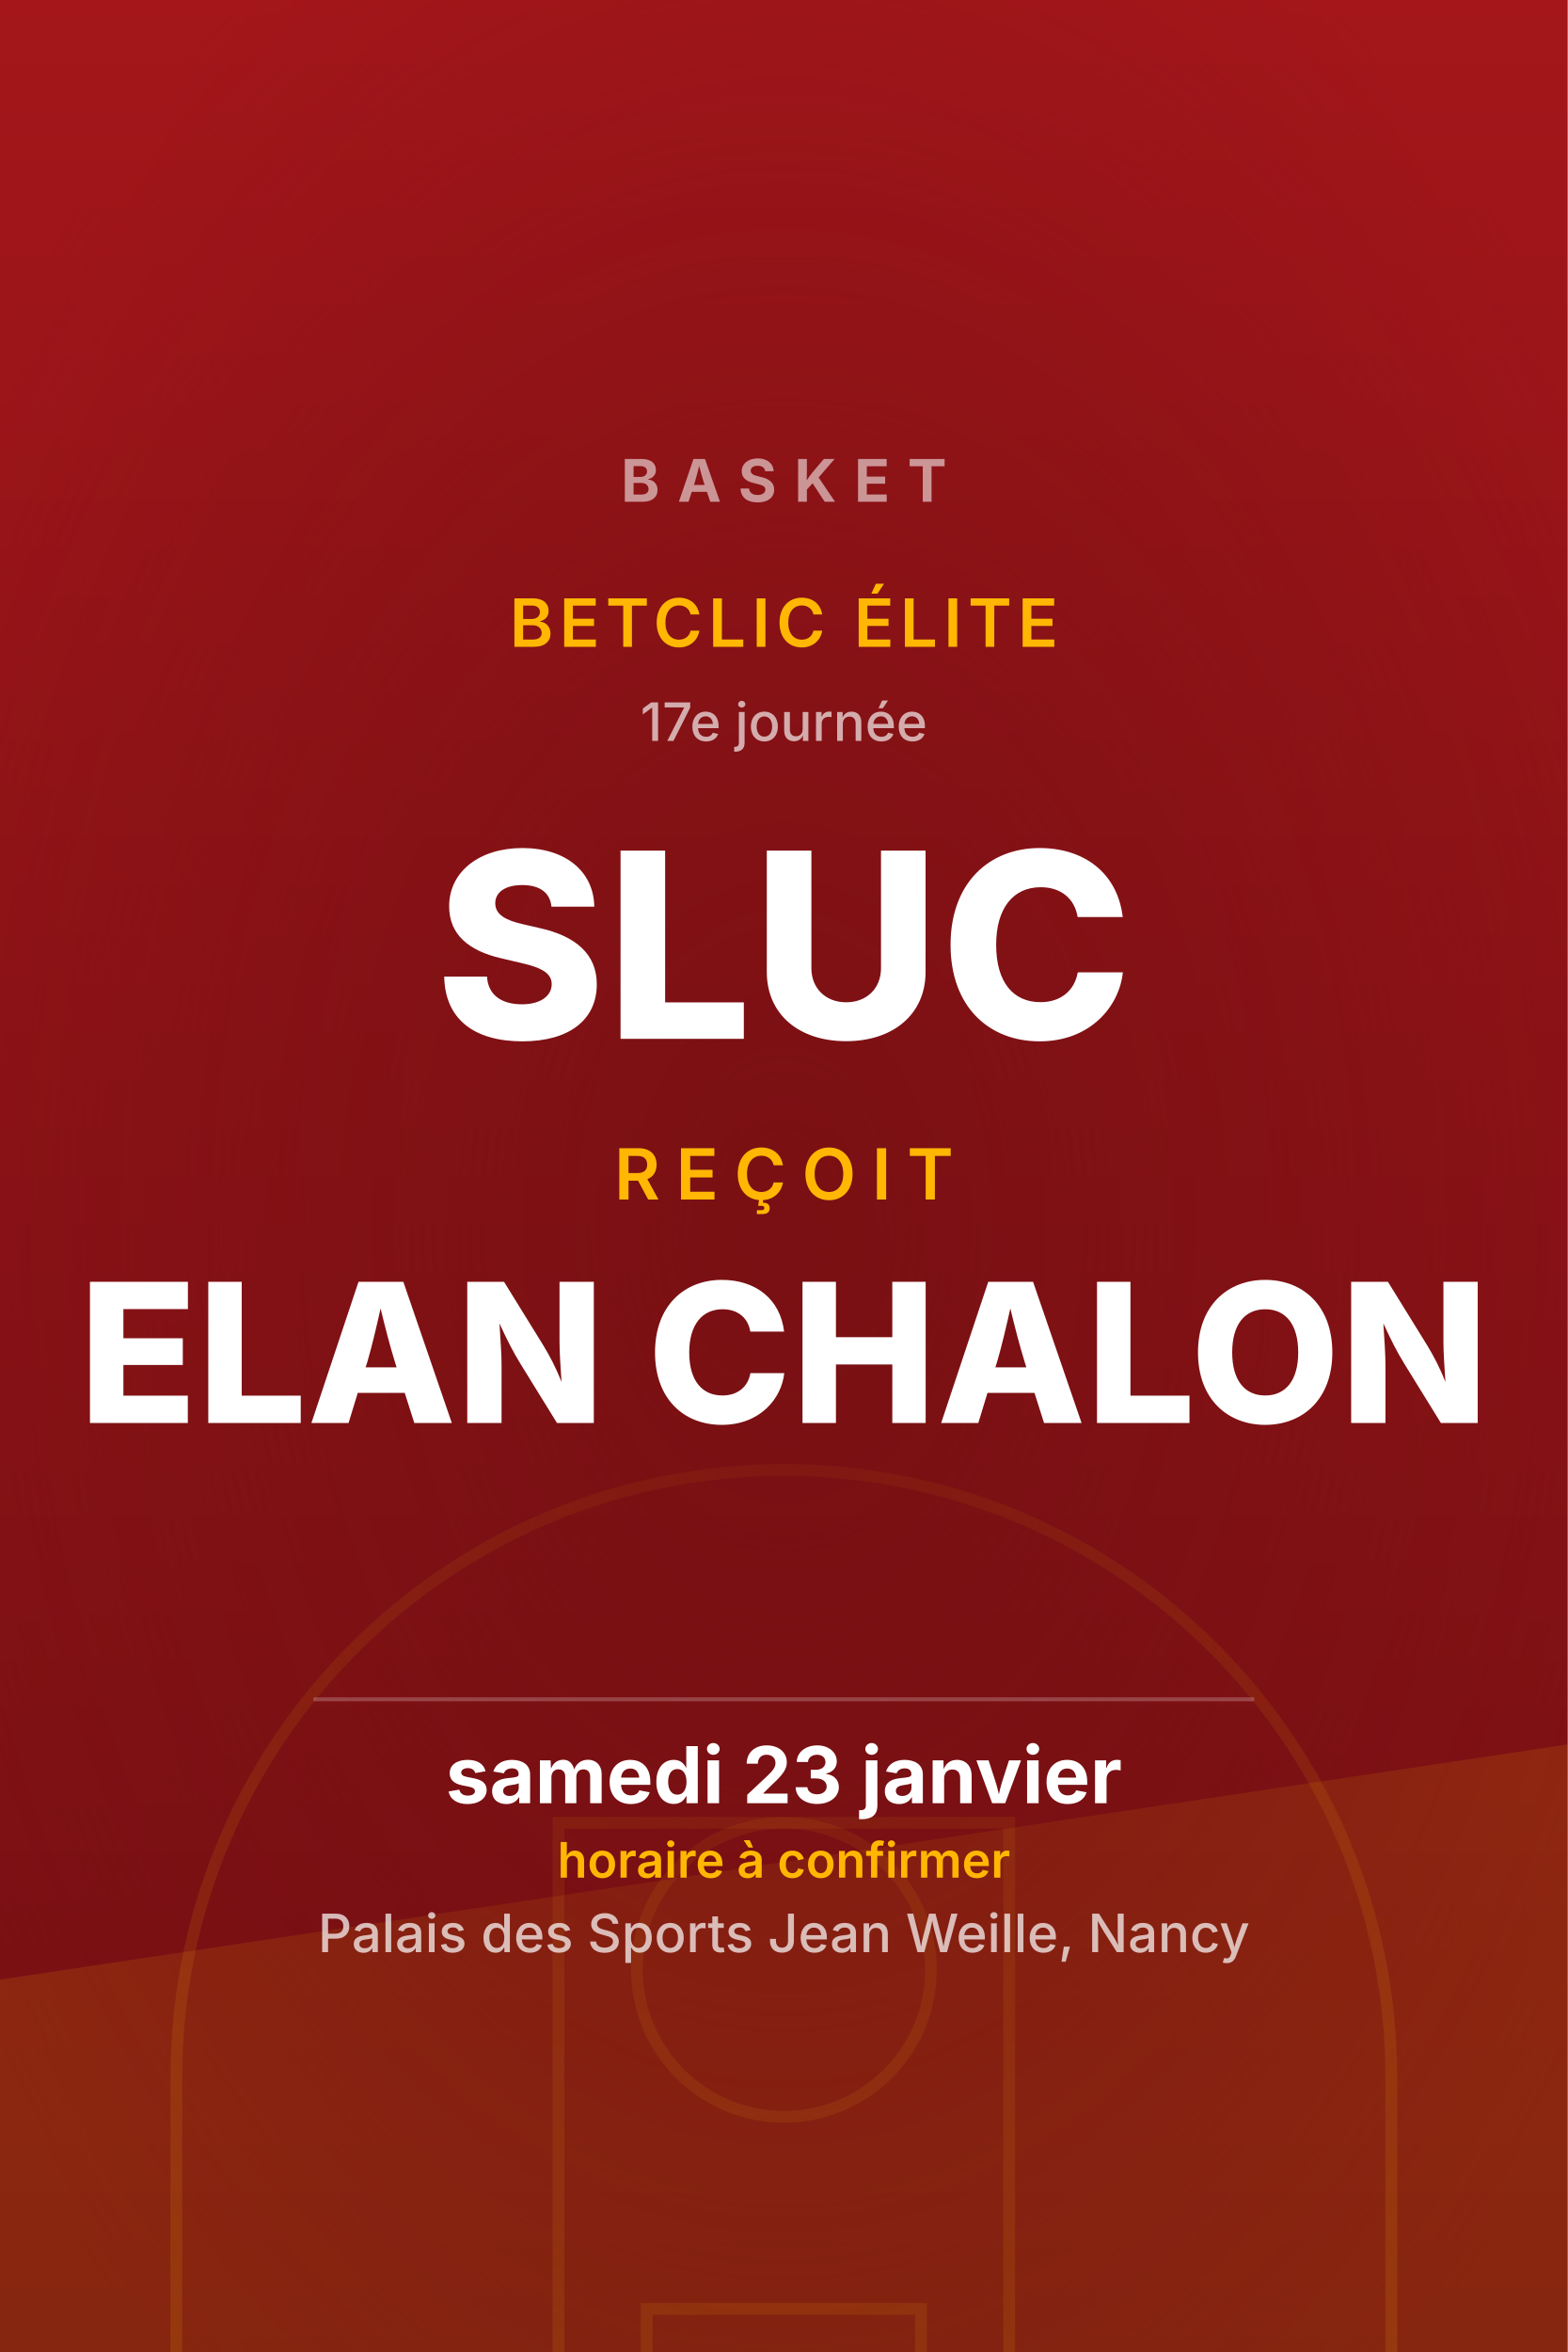
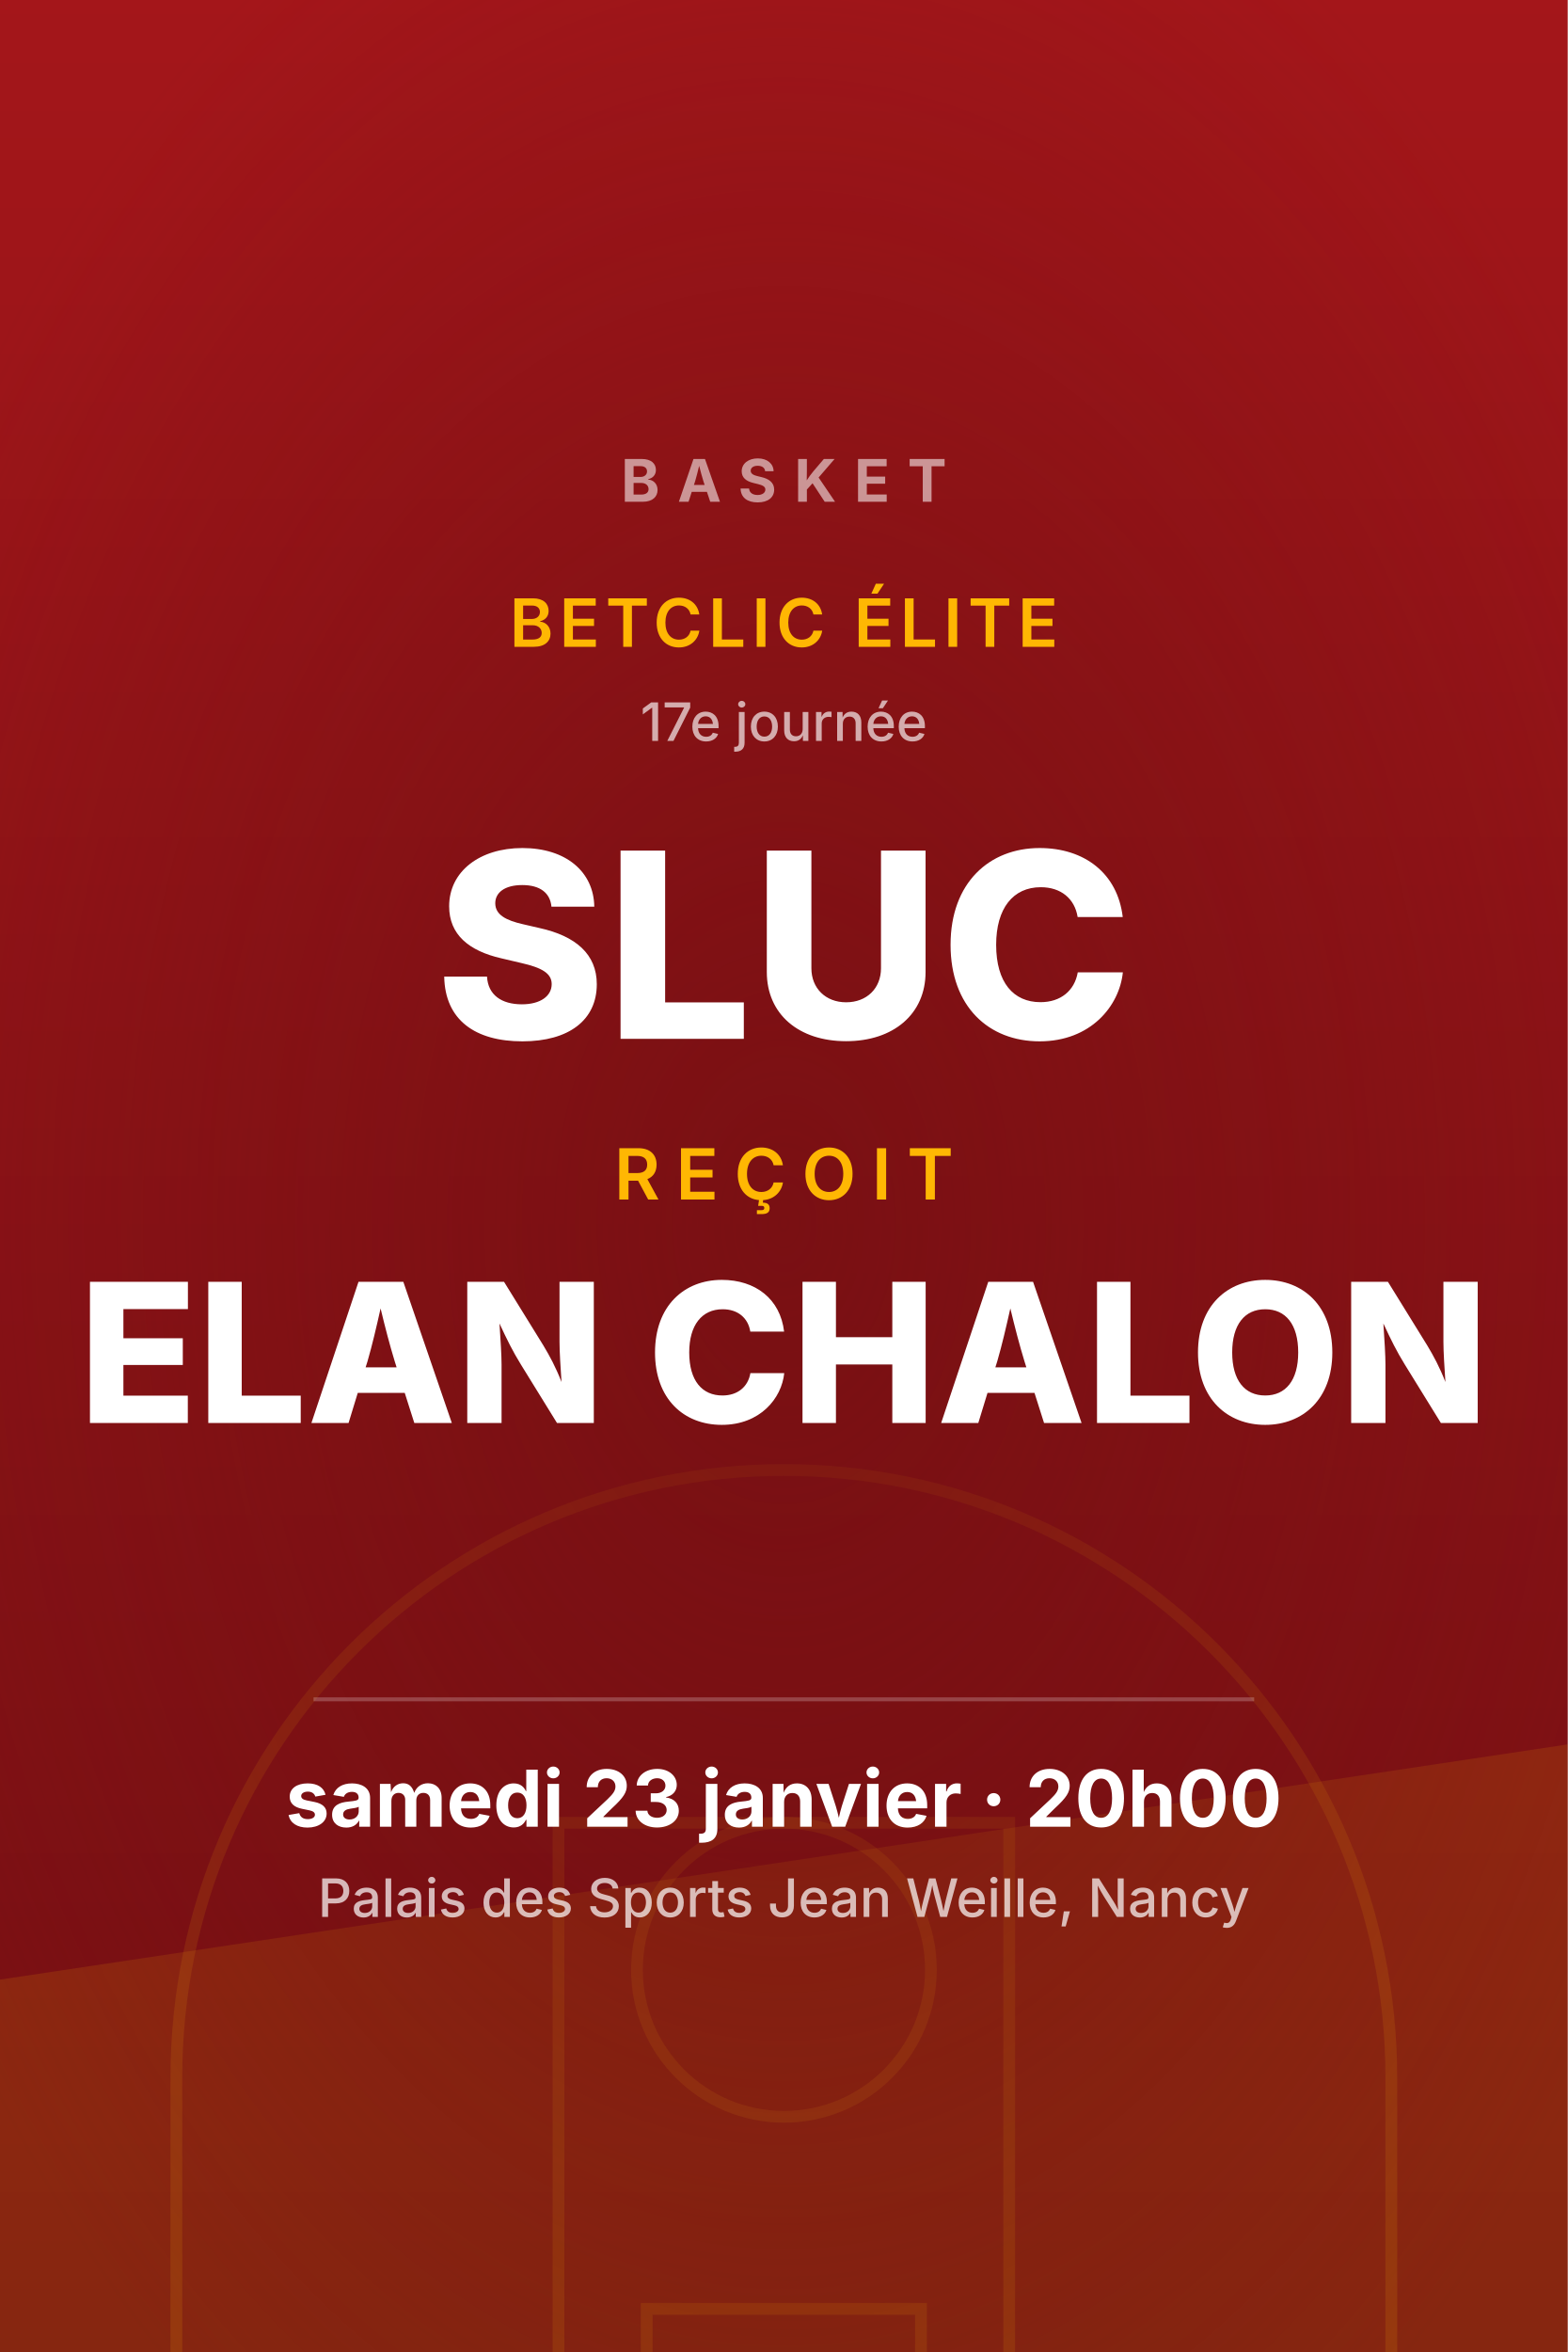
<svg xmlns="http://www.w3.org/2000/svg" viewBox="0 0 800 1200" width="800" height="1200" role="img" aria-label="SLUC reçoit Elan Chalon">
  <defs>
    <linearGradient id="g" x1="0" y1="0" x2="0" y2="1">
      <stop offset="0" stop-color="#a4161a" />
      <stop offset="1" stop-color="#730f12" />
    </linearGradient>
    <radialGradient id="v" cx="50%" cy="52%" r="62%">
      <stop offset="0" stop-color="#730f12" stop-opacity=".72" />
      <stop offset="1" stop-color="#730f12" stop-opacity="0" />
    </radialGradient>
  </defs>
  <rect width="800" height="1200" fill="url(#g)" />
  <path d="M285 1200 V930 H515 V1200" fill="none" stroke="#ffb703" stroke-width="6" opacity=".13" />
  <path d="M400 930 a75 75 0 1 0 .1 0" fill="none" stroke="#ffb703" stroke-width="6" opacity=".13" />
  <path d="M90 1200 V1060 a310 310 0 0 1 620 0 V1200" fill="none" stroke="#ffb703" stroke-width="6" opacity=".13" />
  <path d="M330 1200 V1178 H470 V1200" fill="none" stroke="#ffb703" stroke-width="6" opacity=".13" />
  <path d="M0 1010 L800 890 L800 1200 L0 1200 Z" fill="#ffb703" opacity=".14" />
  <rect width="800" height="1200" fill="url(#v)" />
  <g font-family="Inter, Helvetica Neue, Helvetica, Arial, sans-serif" text-anchor="middle">
    <text x="400" y="256" font-size="30" font-weight="700" fill="#ffffff" opacity=".55" letter-spacing="9">BASKET</text>
    <text x="400" y="330" font-size="34" font-weight="600" fill="#ffb703" letter-spacing="3">BETCLIC ÉLITE</text>
    <text x="400" y="378" font-size="27" font-weight="500" fill="#ffffff" opacity=".65">17e journée</text>
    <text x="400" y="530" font-size="132" font-weight="800" fill="#ffffff">SLUC</text>
    <text x="400" y="612" font-size="36" font-weight="600" fill="#ffb703" letter-spacing="8">REÇOIT</text>
    <text x="400" y="726" text-anchor="middle" font-size="99" font-weight="800" fill="#ffffff">ELAN CHALON</text>
    <rect x="160" y="866" width="480" height="2" fill="#ffffff" opacity=".22" />
-     <text x="400" y="920" font-size="40" font-weight="700" fill="#ffffff">samedi 23 janvier</text>
-     <text x="400" y="958" font-size="25" font-weight="600" fill="#ffb703">horaire à confirmer</text>
-     <text x="400" y="996" font-size="27" font-weight="500" fill="#ffffff" opacity=".7">Palais des Sports Jean Weille, Nancy</text>
+     <text x="400" y="932" font-size="40" font-weight="700" fill="#ffffff">samedi 23 janvier · 20h00</text>
+     <text x="400" y="978" font-size="27" font-weight="500" fill="#ffffff" opacity=".7">Palais des Sports Jean Weille, Nancy</text>
  </g>
</svg>
